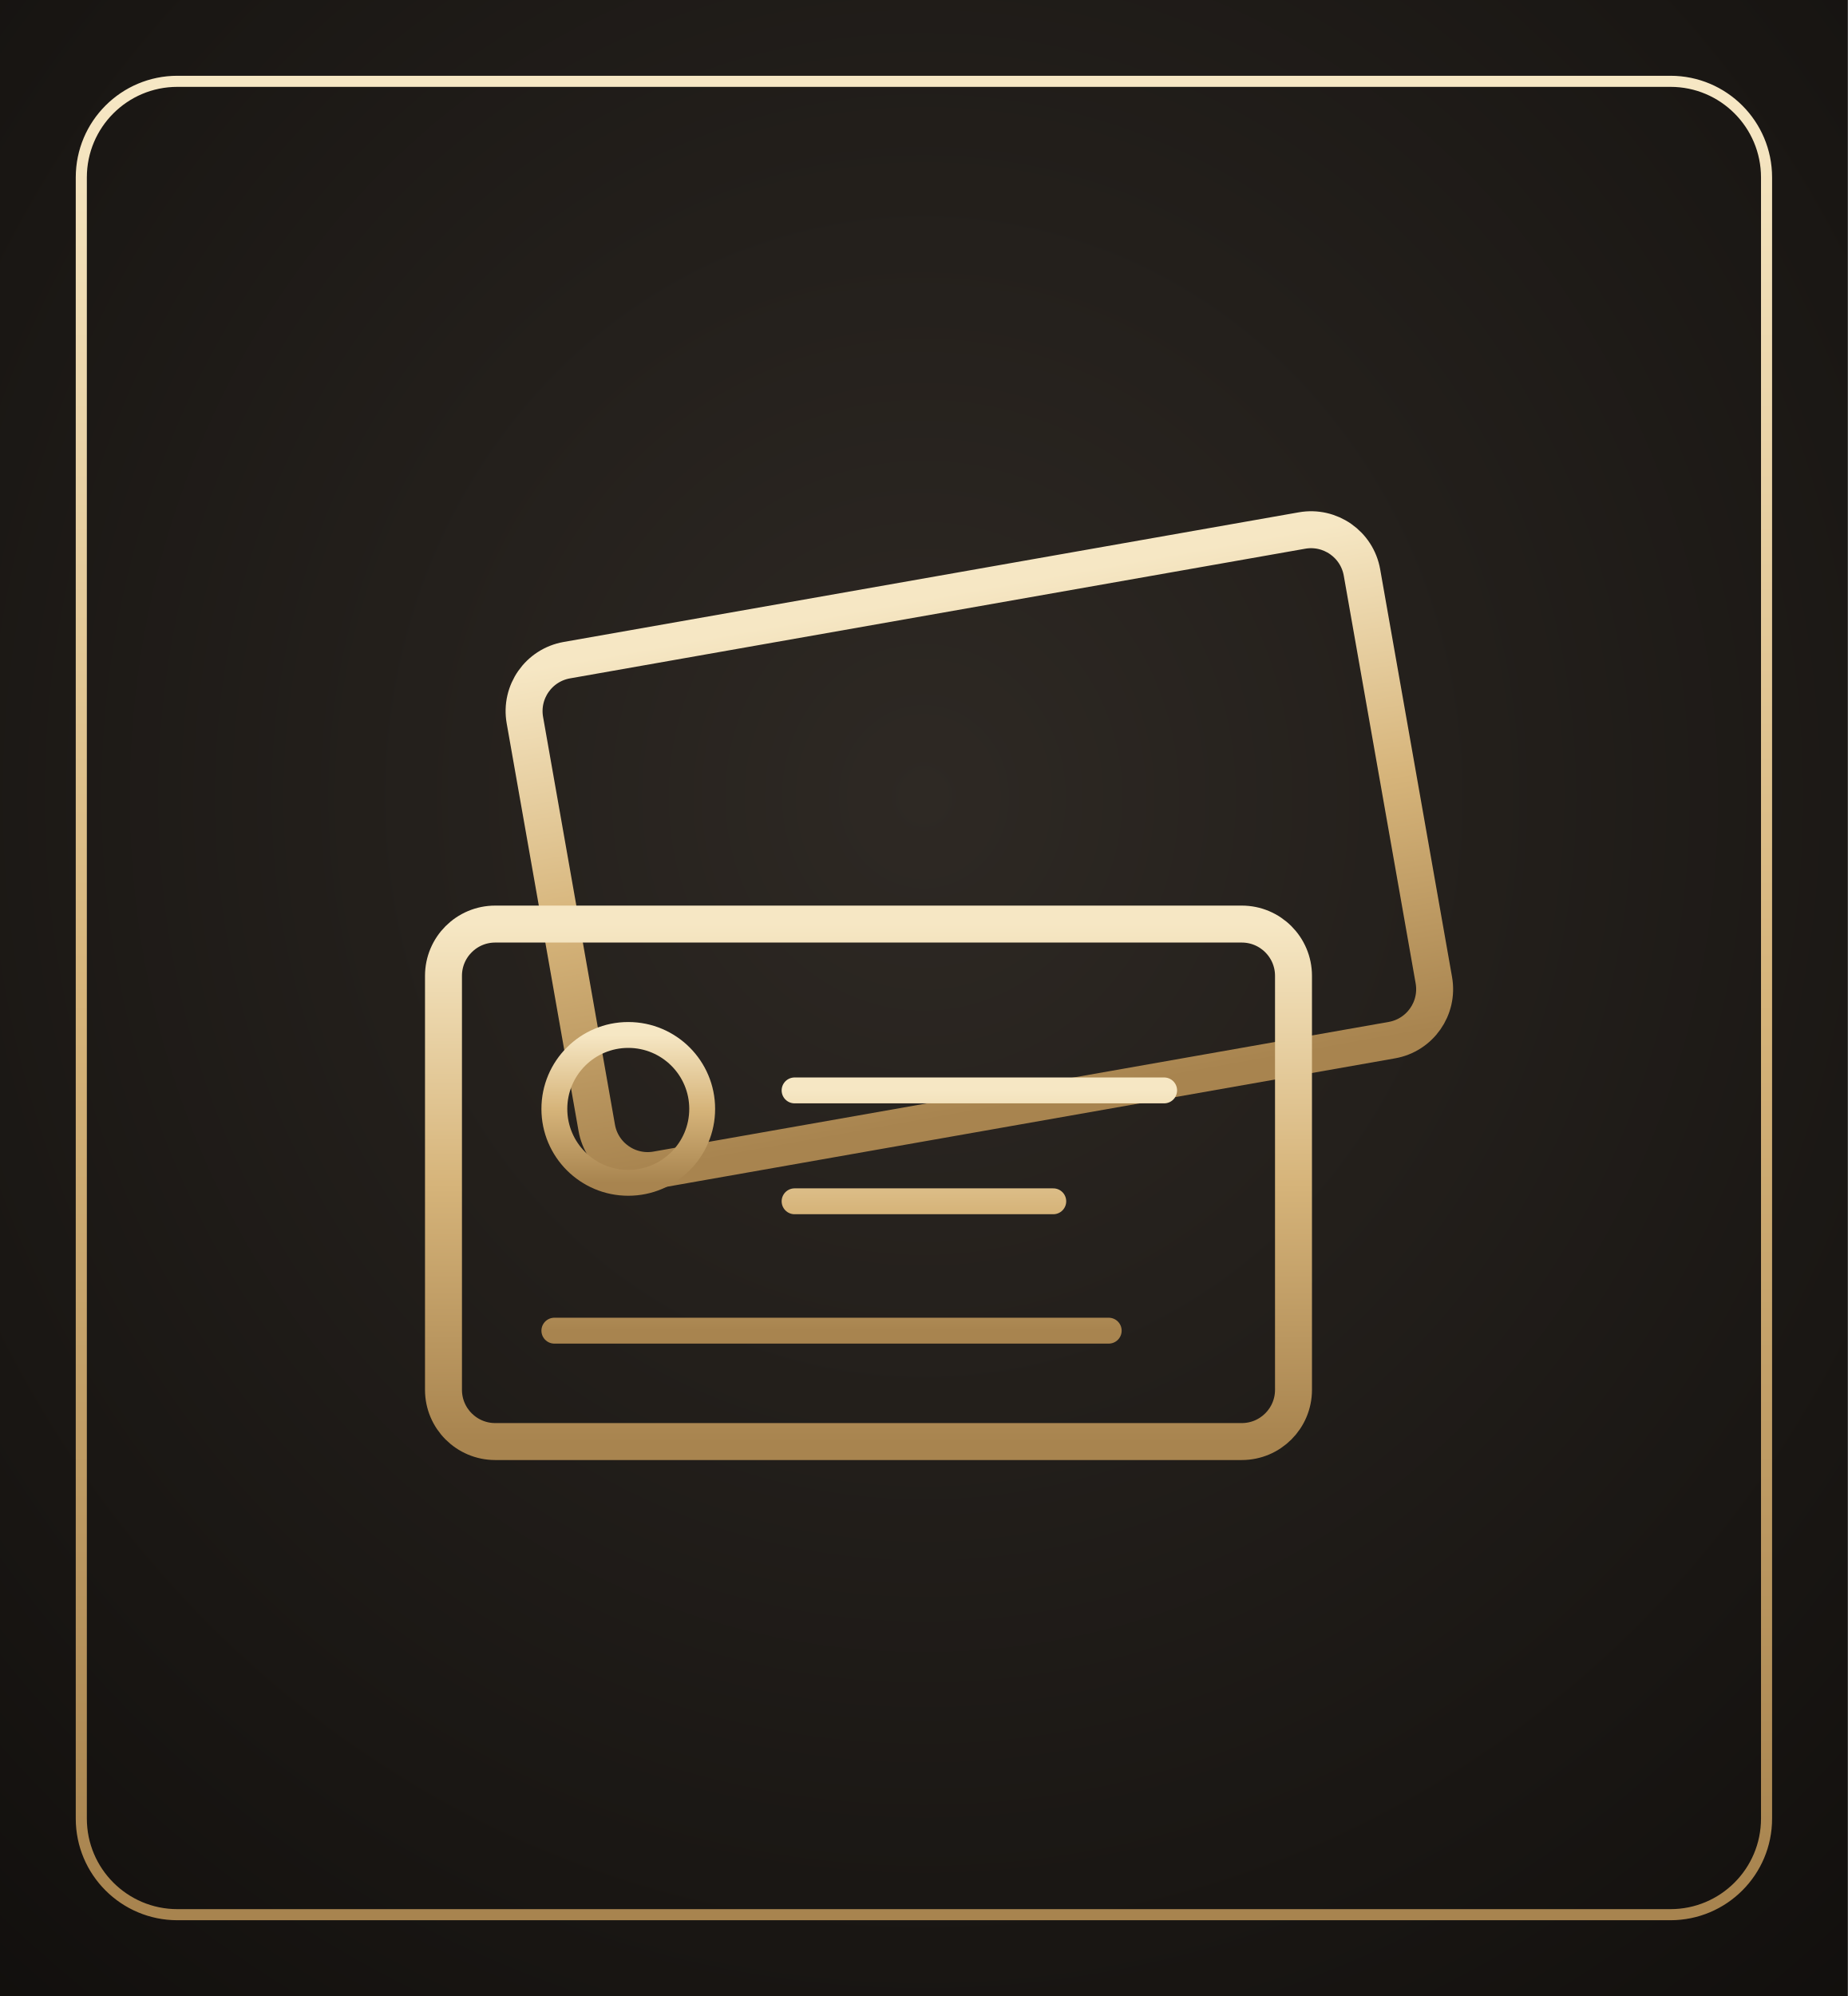
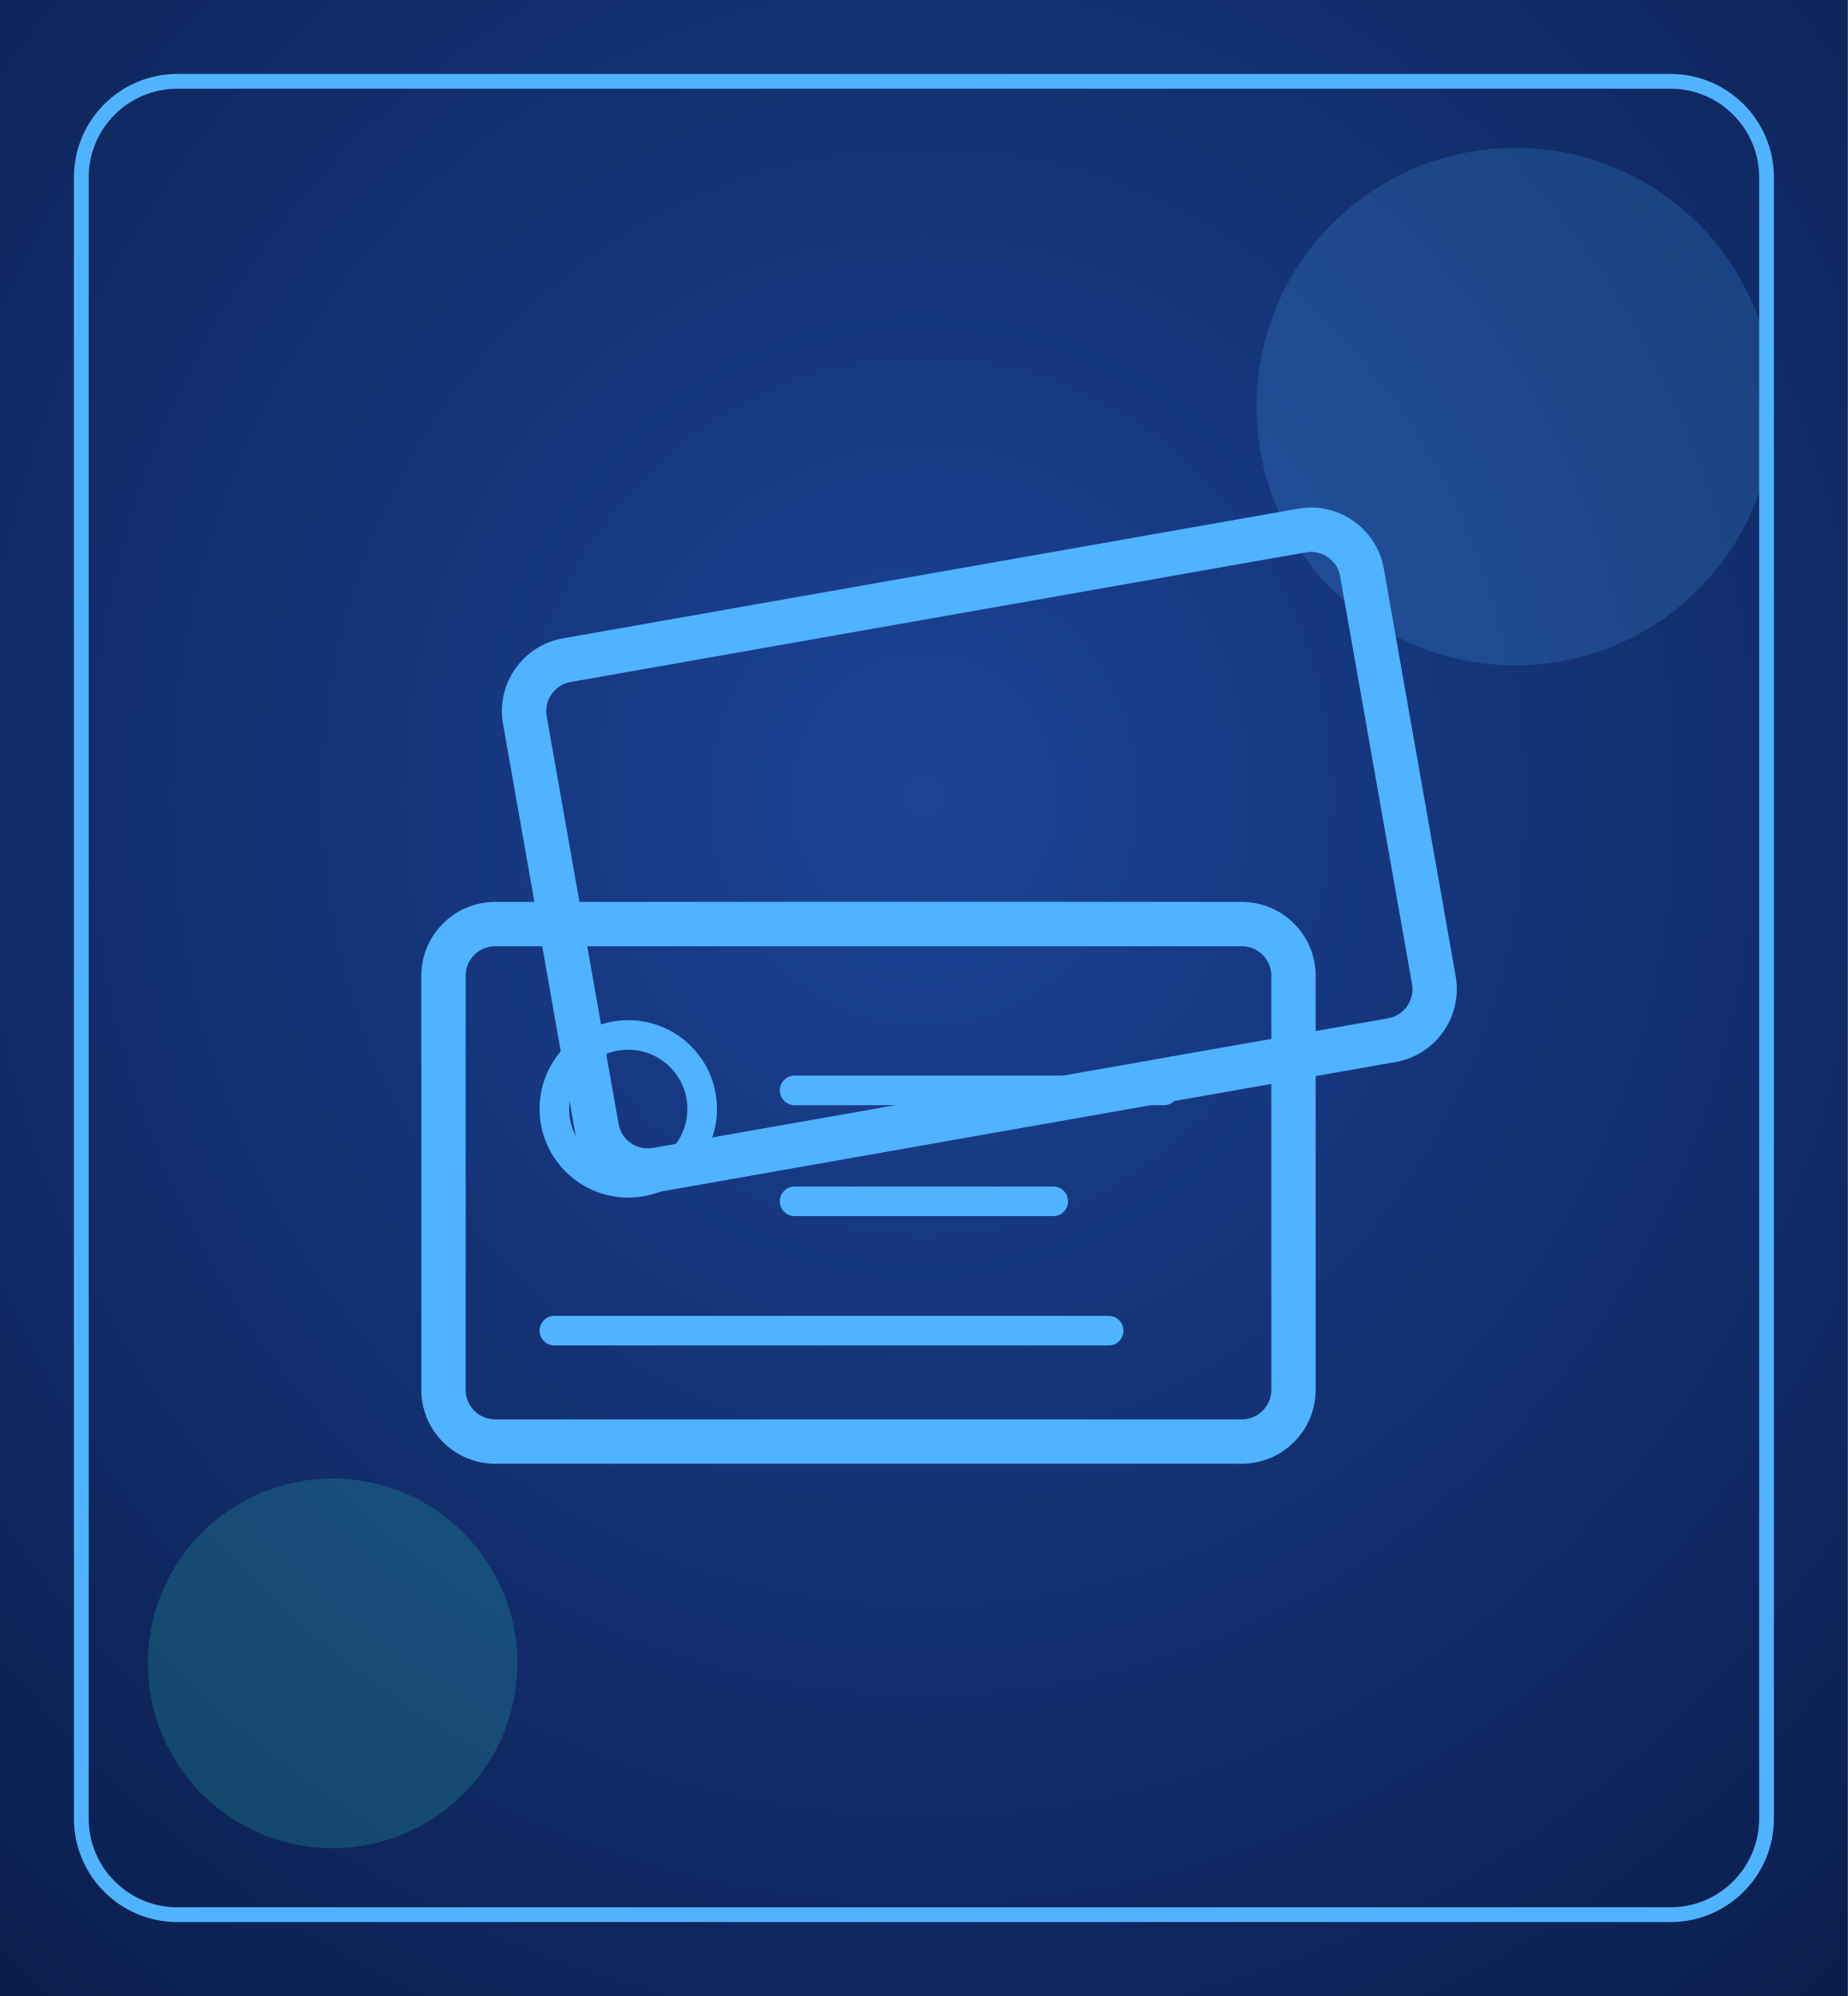
<svg xmlns="http://www.w3.org/2000/svg" viewBox="0 0 500 540">
  <defs>
-     <linearGradient id="gold" x1="0" y1="0" x2="0" y2="1">
-       <stop offset="0" stop-color="#f6e7c4" />
-       <stop offset=".5" stop-color="#d6b47a" />
-       <stop offset="1" stop-color="#a8844f" />
-     </linearGradient>
    <radialGradient id="bg" cx=".5" cy=".4" r=".85">
-       <stop offset="0" stop-color="#2e2924" />
-       <stop offset="1" stop-color="#0f0d0b" />
+       <stop offset="0" stop-color="#1c4396" />
+       <stop offset="1" stop-color="#081a45" />
    </radialGradient>
  </defs>
  <rect width="500" height="540" fill="url(#bg)" />
-   <rect x="22" y="22" width="456" height="496" rx="26" fill="none" stroke="url(#gold)" stroke-width="3" />
-   <g fill="none" stroke="url(#gold)" stroke-width="10" stroke-linecap="round" stroke-linejoin="round">
+   <circle cx="410" cy="110" r="70" fill="#4fb3ff" opacity=".18" />
+   <circle cx="90" cy="450" r="50" fill="#2ed3b7" opacity=".2" />
+   <rect x="22" y="22" width="456" height="496" rx="26" fill="none" stroke="#4fb3ff" stroke-width="4" />
+   <g fill="none" stroke="#4fb3ff" stroke-width="12" stroke-linecap="round" stroke-linejoin="round">
    <rect x="150" y="160" width="230" height="140" rx="14" transform="rotate(-10 265 230)" />
    <rect x="120" y="250" width="230" height="140" rx="14" />
-     <circle cx="170" cy="300" r="20" stroke-width="7" />
-     <path d="M215 295h100M215 325h70M150 360h150" stroke-width="7" />
+     <circle cx="170" cy="300" r="20" stroke-width="8" />
+     <path d="M215 295h100M215 325h70M150 360h150" stroke-width="8" />
  </g>
</svg>
